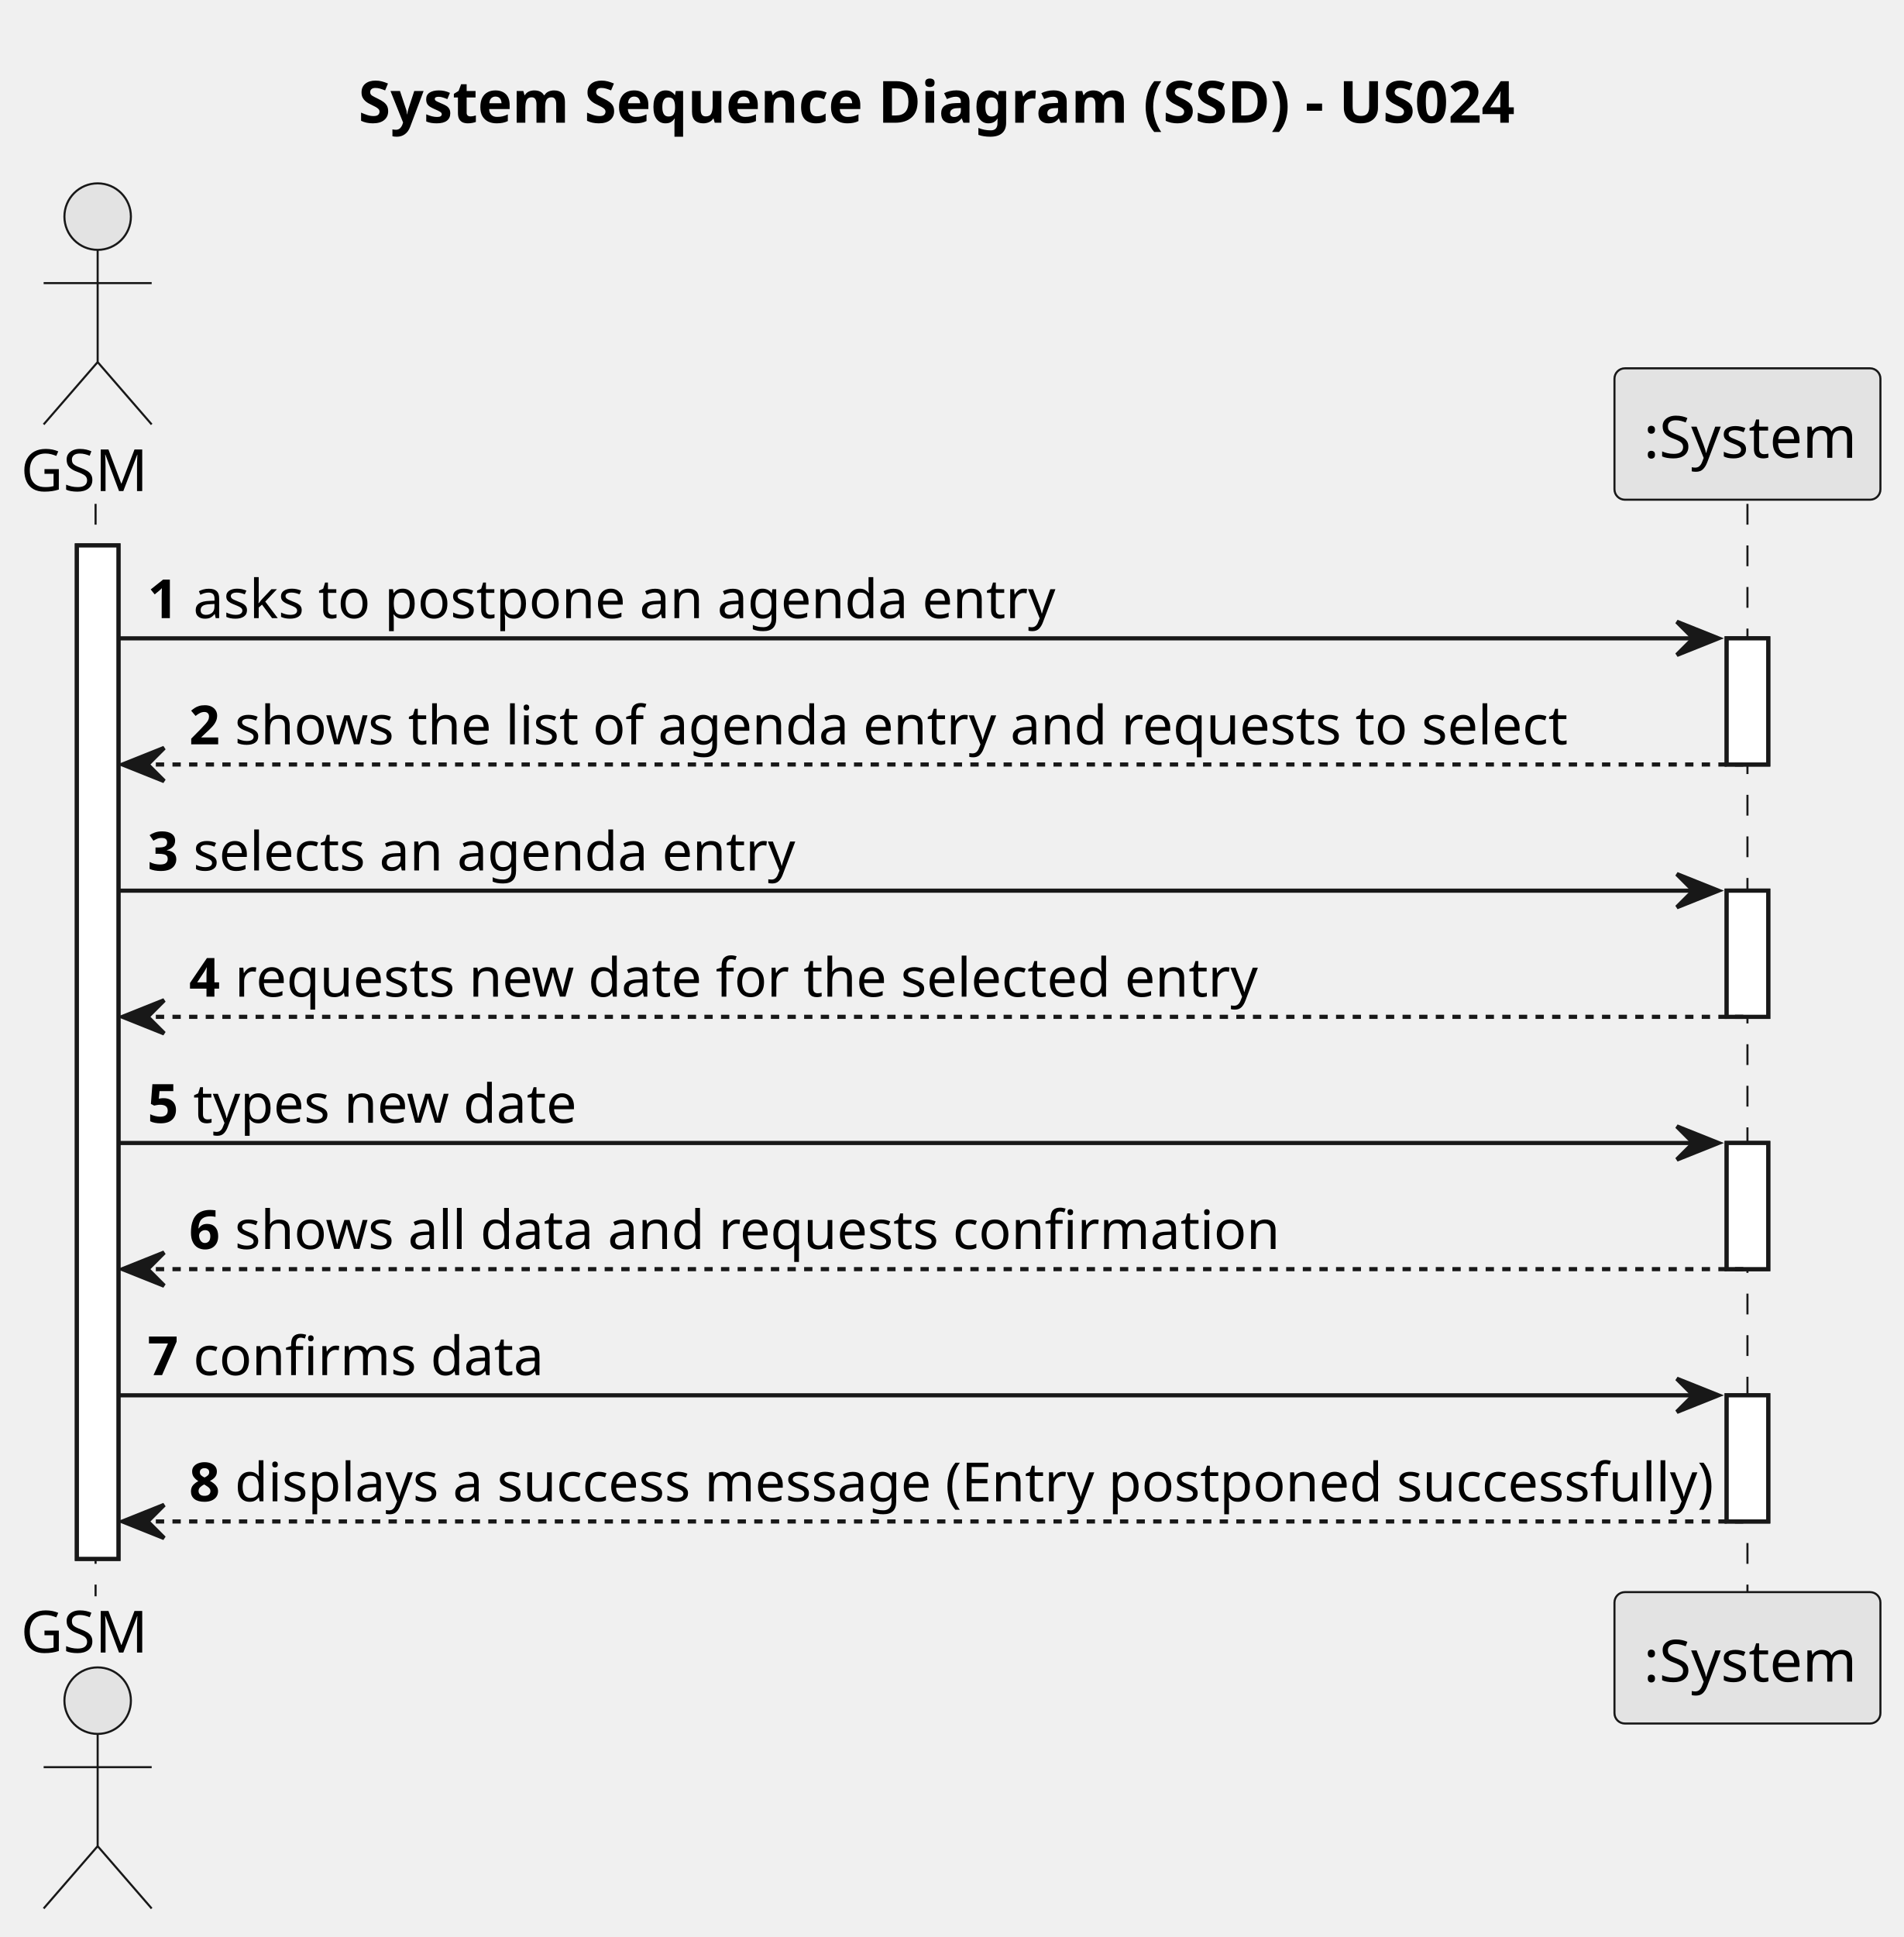
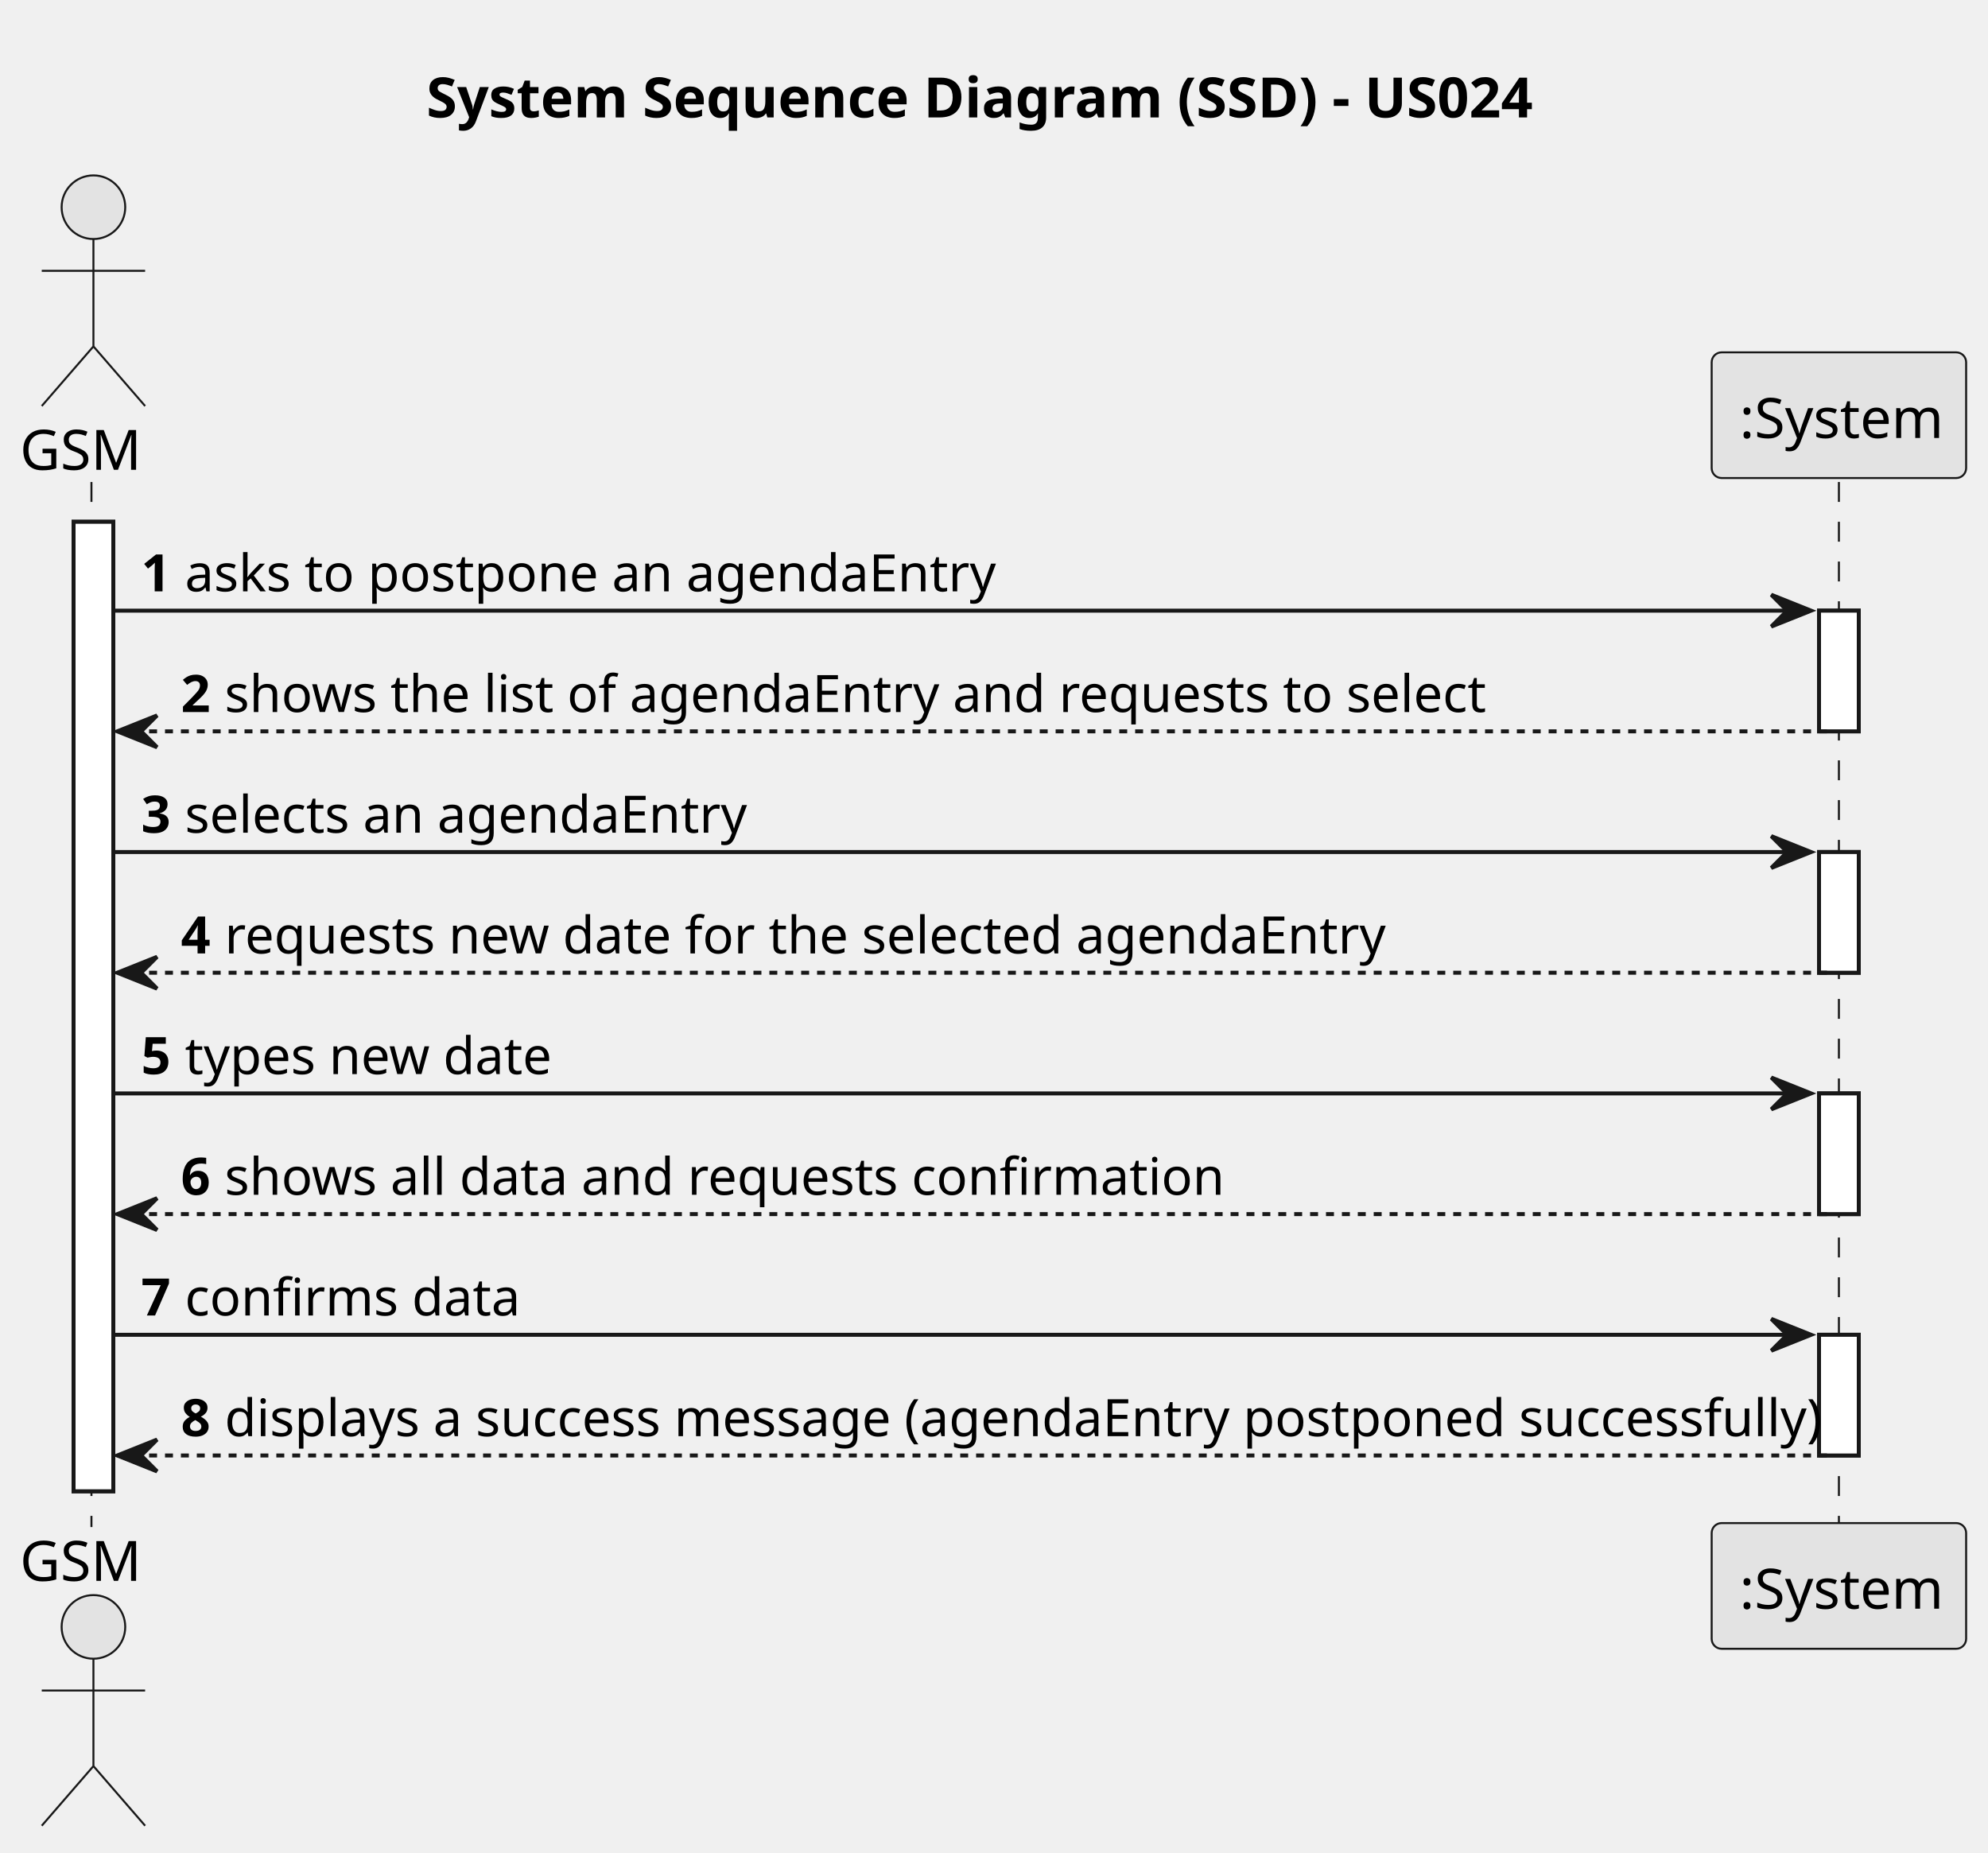
- <svg xmlns="http://www.w3.org/2000/svg" contentStyleType="text/css" height="466px" preserveAspectRatio="none" style="width:458px;height:466px;background:#FFFFFF;" version="1.1" viewBox="0 0 458 466" width="458px" zoomAndPan="magnify">
+ <svg xmlns="http://www.w3.org/2000/svg" contentStyleType="text/css" height="466px" preserveAspectRatio="none" style="width:500px;height:466px;background:#FFFFFF;" version="1.1" viewBox="0 0 500 466" width="500px" zoomAndPan="magnify">
  <defs />
  <g>
-     <text fill="#000000" font-family="sans-serif" font-size="14" font-weight="bold" lengthAdjust="spacing" textLength="284" x="86.25" y="29.533">System Sequence Diagram (SSD) - US024</text>
+     <text fill="#000000" font-family="sans-serif" font-size="14" font-weight="bold" lengthAdjust="spacing" textLength="284" x="107.25" y="29.533">System Sequence Diagram (SSD) - US024</text>
    <rect fill="#FFFFFF" height="243.812" style="stroke:#181818;stroke-width:1.0;" width="10" x="18.5" y="131.219" />
-     <rect fill="#FFFFFF" height="30.352" style="stroke:#181818;stroke-width:1.0;" width="10" x="415.5" y="153.57" />
-     <rect fill="#FFFFFF" height="30.352" style="stroke:#181818;stroke-width:1.0;" width="10" x="415.5" y="214.273" />
-     <rect fill="#FFFFFF" height="30.352" style="stroke:#181818;stroke-width:1.0;" width="10" x="415.5" y="274.977" />
-     <rect fill="#FFFFFF" height="30.352" style="stroke:#181818;stroke-width:1.0;" width="10" x="415.5" y="335.68" />
+     <rect fill="#FFFFFF" height="30.352" style="stroke:#181818;stroke-width:1.0;" width="10" x="457.5" y="153.57" />
+     <rect fill="#FFFFFF" height="30.352" style="stroke:#181818;stroke-width:1.0;" width="10" x="457.5" y="214.273" />
+     <rect fill="#FFFFFF" height="30.352" style="stroke:#181818;stroke-width:1.0;" width="10" x="457.5" y="274.977" />
+     <rect fill="#FFFFFF" height="30.352" style="stroke:#181818;stroke-width:1.0;" width="10" x="457.5" y="335.68" />
    <line style="stroke:#181818;stroke-width:0.5;stroke-dasharray:5.0,5.0;" x1="23" x2="23" y1="121.219" y2="384.031" />
-     <line style="stroke:#181818;stroke-width:0.5;stroke-dasharray:5.0,5.0;" x1="420.5" x2="420.5" y1="121.219" y2="384.031" />
+     <line style="stroke:#181818;stroke-width:0.5;stroke-dasharray:5.0,5.0;" x1="462.5" x2="462.5" y1="121.219" y2="384.031" />
    <text fill="#000000" font-family="sans-serif" font-size="14" lengthAdjust="spacing" textLength="31" x="5" y="118.143">GSM</text>
    <ellipse cx="23.5" cy="52.109" fill="#E3E3E3" rx="8" ry="8" style="stroke:#181818;stroke-width:0.5;" />
    <path d="M23.5,60.109 L23.5,87.109 M10.5,68.109 L36.5,68.109 M23.5,87.109 L10.5,102.109 M23.5,87.109 L36.5,102.109 " fill="none" style="stroke:#181818;stroke-width:0.5;" />
    <text fill="#000000" font-family="sans-serif" font-size="14" lengthAdjust="spacing" textLength="31" x="5" y="397.565">GSM</text>
    <ellipse cx="23.5" cy="409.141" fill="#E3E3E3" rx="8" ry="8" style="stroke:#181818;stroke-width:0.5;" />
    <path d="M23.5,417.141 L23.5,444.141 M10.5,425.141 L36.5,425.141 M23.5,444.141 L10.5,459.141 M23.5,444.141 L36.5,459.141 " fill="none" style="stroke:#181818;stroke-width:0.5;" />
-     <rect fill="#E3E3E3" height="31.609" rx="2.5" ry="2.5" style="stroke:#181818;stroke-width:0.5;" width="64" x="388.5" y="88.609" />
-     <text fill="#000000" font-family="sans-serif" font-size="14" lengthAdjust="spacing" textLength="50" x="395.5" y="110.143">:System</text>
-     <rect fill="#E3E3E3" height="31.609" rx="2.5" ry="2.5" style="stroke:#181818;stroke-width:0.5;" width="64" x="388.5" y="383.031" />
-     <text fill="#000000" font-family="sans-serif" font-size="14" lengthAdjust="spacing" textLength="50" x="395.5" y="404.565">:System</text>
+     <rect fill="#E3E3E3" height="31.609" rx="2.5" ry="2.5" style="stroke:#181818;stroke-width:0.5;" width="64" x="430.5" y="88.609" />
+     <text fill="#000000" font-family="sans-serif" font-size="14" lengthAdjust="spacing" textLength="50" x="437.5" y="110.143">:System</text>
+     <rect fill="#E3E3E3" height="31.609" rx="2.5" ry="2.5" style="stroke:#181818;stroke-width:0.5;" width="64" x="430.5" y="383.031" />
+     <text fill="#000000" font-family="sans-serif" font-size="14" lengthAdjust="spacing" textLength="50" x="437.5" y="404.565">:System</text>
    <rect fill="#FFFFFF" height="243.812" style="stroke:#181818;stroke-width:1.0;" width="10" x="18.5" y="131.219" />
-     <rect fill="#FFFFFF" height="30.352" style="stroke:#181818;stroke-width:1.0;" width="10" x="415.5" y="153.57" />
-     <rect fill="#FFFFFF" height="30.352" style="stroke:#181818;stroke-width:1.0;" width="10" x="415.5" y="214.273" />
-     <rect fill="#FFFFFF" height="30.352" style="stroke:#181818;stroke-width:1.0;" width="10" x="415.5" y="274.977" />
-     <rect fill="#FFFFFF" height="30.352" style="stroke:#181818;stroke-width:1.0;" width="10" x="415.5" y="335.68" />
-     <polygon fill="#181818" points="403.5,149.57,413.5,153.57,403.5,157.57,407.5,153.57" style="stroke:#181818;stroke-width:1.0;" />
-     <line style="stroke:#181818;stroke-width:1.0;" x1="28.5" x2="409.5" y1="153.57" y2="153.57" />
+     <rect fill="#FFFFFF" height="30.352" style="stroke:#181818;stroke-width:1.0;" width="10" x="457.5" y="153.57" />
+     <rect fill="#FFFFFF" height="30.352" style="stroke:#181818;stroke-width:1.0;" width="10" x="457.5" y="214.273" />
+     <rect fill="#FFFFFF" height="30.352" style="stroke:#181818;stroke-width:1.0;" width="10" x="457.5" y="274.977" />
+     <rect fill="#FFFFFF" height="30.352" style="stroke:#181818;stroke-width:1.0;" width="10" x="457.5" y="335.68" />
+     <polygon fill="#181818" points="445.5,149.57,455.5,153.57,445.5,157.57,449.5,153.57" style="stroke:#181818;stroke-width:1.0;" />
+     <line style="stroke:#181818;stroke-width:1.0;" x1="28.5" x2="451.5" y1="153.57" y2="153.57" />
    <text fill="#000000" font-family="sans-serif" font-size="13" font-weight="bold" lengthAdjust="spacing" textLength="7" x="35.5" y="148.714">1</text>
-     <text fill="#000000" font-family="sans-serif" font-size="13" lengthAdjust="spacing" textLength="197" x="46.5" y="148.714">asks to postpone an agenda entry</text>
+     <text fill="#000000" font-family="sans-serif" font-size="13" lengthAdjust="spacing" textLength="195" x="46.5" y="148.714">asks to postpone an agendaEntry</text>
    <polygon fill="#181818" points="39.5,179.922,29.5,183.922,39.5,187.922,35.5,183.922" style="stroke:#181818;stroke-width:1.0;" />
-     <line style="stroke:#181818;stroke-width:1.0;stroke-dasharray:2.0,2.0;" x1="33.5" x2="419.5" y1="183.922" y2="183.922" />
+     <line style="stroke:#181818;stroke-width:1.0;stroke-dasharray:2.0,2.0;" x1="33.5" x2="461.5" y1="183.922" y2="183.922" />
    <text fill="#000000" font-family="sans-serif" font-size="13" font-weight="bold" lengthAdjust="spacing" textLength="7" x="45.5" y="179.065">2</text>
-     <text fill="#000000" font-family="sans-serif" font-size="13" lengthAdjust="spacing" textLength="306" x="56.5" y="179.065">shows the list of agenda entry and requests to select</text>
-     <polygon fill="#181818" points="403.5,210.273,413.5,214.273,403.5,218.273,407.5,214.273" style="stroke:#181818;stroke-width:1.0;" />
-     <line style="stroke:#181818;stroke-width:1.0;" x1="28.5" x2="409.5" y1="214.273" y2="214.273" />
+     <text fill="#000000" font-family="sans-serif" font-size="13" lengthAdjust="spacing" textLength="304" x="56.5" y="179.065">shows the list of agendaEntry and requests to select</text>
+     <polygon fill="#181818" points="445.5,210.273,455.5,214.273,445.5,218.273,449.5,214.273" style="stroke:#181818;stroke-width:1.0;" />
+     <line style="stroke:#181818;stroke-width:1.0;" x1="28.5" x2="451.5" y1="214.273" y2="214.273" />
    <text fill="#000000" font-family="sans-serif" font-size="13" font-weight="bold" lengthAdjust="spacing" textLength="7" x="35.5" y="209.417">3</text>
-     <text fill="#000000" font-family="sans-serif" font-size="13" lengthAdjust="spacing" textLength="139" x="46.5" y="209.417">selects an agenda entry</text>
+     <text fill="#000000" font-family="sans-serif" font-size="13" lengthAdjust="spacing" textLength="137" x="46.5" y="209.417">selects an agendaEntry</text>
    <polygon fill="#181818" points="39.5,240.625,29.5,244.625,39.5,248.625,35.5,244.625" style="stroke:#181818;stroke-width:1.0;" />
-     <line style="stroke:#181818;stroke-width:1.0;stroke-dasharray:2.0,2.0;" x1="33.5" x2="419.5" y1="244.625" y2="244.625" />
+     <line style="stroke:#181818;stroke-width:1.0;stroke-dasharray:2.0,2.0;" x1="33.5" x2="461.5" y1="244.625" y2="244.625" />
    <text fill="#000000" font-family="sans-serif" font-size="13" font-weight="bold" lengthAdjust="spacing" textLength="7" x="45.5" y="239.769">4</text>
-     <text fill="#000000" font-family="sans-serif" font-size="13" lengthAdjust="spacing" textLength="232" x="56.5" y="239.769">requests new date for the selected entry</text>
-     <polygon fill="#181818" points="403.5,270.977,413.5,274.977,403.5,278.977,407.5,274.977" style="stroke:#181818;stroke-width:1.0;" />
-     <line style="stroke:#181818;stroke-width:1.0;" x1="28.5" x2="409.5" y1="274.977" y2="274.977" />
+     <text fill="#000000" font-family="sans-serif" font-size="13" lengthAdjust="spacing" textLength="276" x="56.5" y="239.769">requests new date for the selected agendaEntry</text>
+     <polygon fill="#181818" points="445.5,270.977,455.5,274.977,445.5,278.977,449.5,274.977" style="stroke:#181818;stroke-width:1.0;" />
+     <line style="stroke:#181818;stroke-width:1.0;" x1="28.5" x2="451.5" y1="274.977" y2="274.977" />
    <text fill="#000000" font-family="sans-serif" font-size="13" font-weight="bold" lengthAdjust="spacing" textLength="7" x="35.5" y="270.12">5</text>
    <text fill="#000000" font-family="sans-serif" font-size="13" lengthAdjust="spacing" textLength="88" x="46.5" y="270.12">types new date</text>
    <polygon fill="#181818" points="39.5,301.328,29.5,305.328,39.5,309.328,35.5,305.328" style="stroke:#181818;stroke-width:1.0;" />
-     <line style="stroke:#181818;stroke-width:1.0;stroke-dasharray:2.0,2.0;" x1="33.5" x2="419.5" y1="305.328" y2="305.328" />
+     <line style="stroke:#181818;stroke-width:1.0;stroke-dasharray:2.0,2.0;" x1="33.5" x2="461.5" y1="305.328" y2="305.328" />
    <text fill="#000000" font-family="sans-serif" font-size="13" font-weight="bold" lengthAdjust="spacing" textLength="7" x="45.5" y="300.472">6</text>
    <text fill="#000000" font-family="sans-serif" font-size="13" lengthAdjust="spacing" textLength="236" x="56.5" y="300.472">shows all data and requests confirmation</text>
-     <polygon fill="#181818" points="403.5,331.68,413.5,335.68,403.5,339.68,407.5,335.68" style="stroke:#181818;stroke-width:1.0;" />
-     <line style="stroke:#181818;stroke-width:1.0;" x1="28.5" x2="409.5" y1="335.68" y2="335.68" />
+     <polygon fill="#181818" points="445.5,331.68,455.5,335.68,445.5,339.68,449.5,335.68" style="stroke:#181818;stroke-width:1.0;" />
+     <line style="stroke:#181818;stroke-width:1.0;" x1="28.5" x2="451.5" y1="335.68" y2="335.68" />
    <text fill="#000000" font-family="sans-serif" font-size="13" font-weight="bold" lengthAdjust="spacing" textLength="7" x="35.5" y="330.823">7</text>
    <text fill="#000000" font-family="sans-serif" font-size="13" lengthAdjust="spacing" textLength="78" x="46.5" y="330.823">confirms data</text>
    <polygon fill="#181818" points="39.5,362.031,29.5,366.031,39.5,370.031,35.5,366.031" style="stroke:#181818;stroke-width:1.0;" />
-     <line style="stroke:#181818;stroke-width:1.0;stroke-dasharray:2.0,2.0;" x1="33.5" x2="419.5" y1="366.031" y2="366.031" />
+     <line style="stroke:#181818;stroke-width:1.0;stroke-dasharray:2.0,2.0;" x1="33.5" x2="461.5" y1="366.031" y2="366.031" />
    <text fill="#000000" font-family="sans-serif" font-size="13" font-weight="bold" lengthAdjust="spacing" textLength="7" x="45.5" y="361.175">8</text>
-     <text fill="#000000" font-family="sans-serif" font-size="13" lengthAdjust="spacing" textLength="352" x="56.5" y="361.175">displays a success message (Entry postponed successfully)</text>
+     <text fill="#000000" font-family="sans-serif" font-size="13" lengthAdjust="spacing" textLength="394" x="56.5" y="361.175">displays a success message (agendaEntry postponed successfully)</text>
  </g>
</svg>
